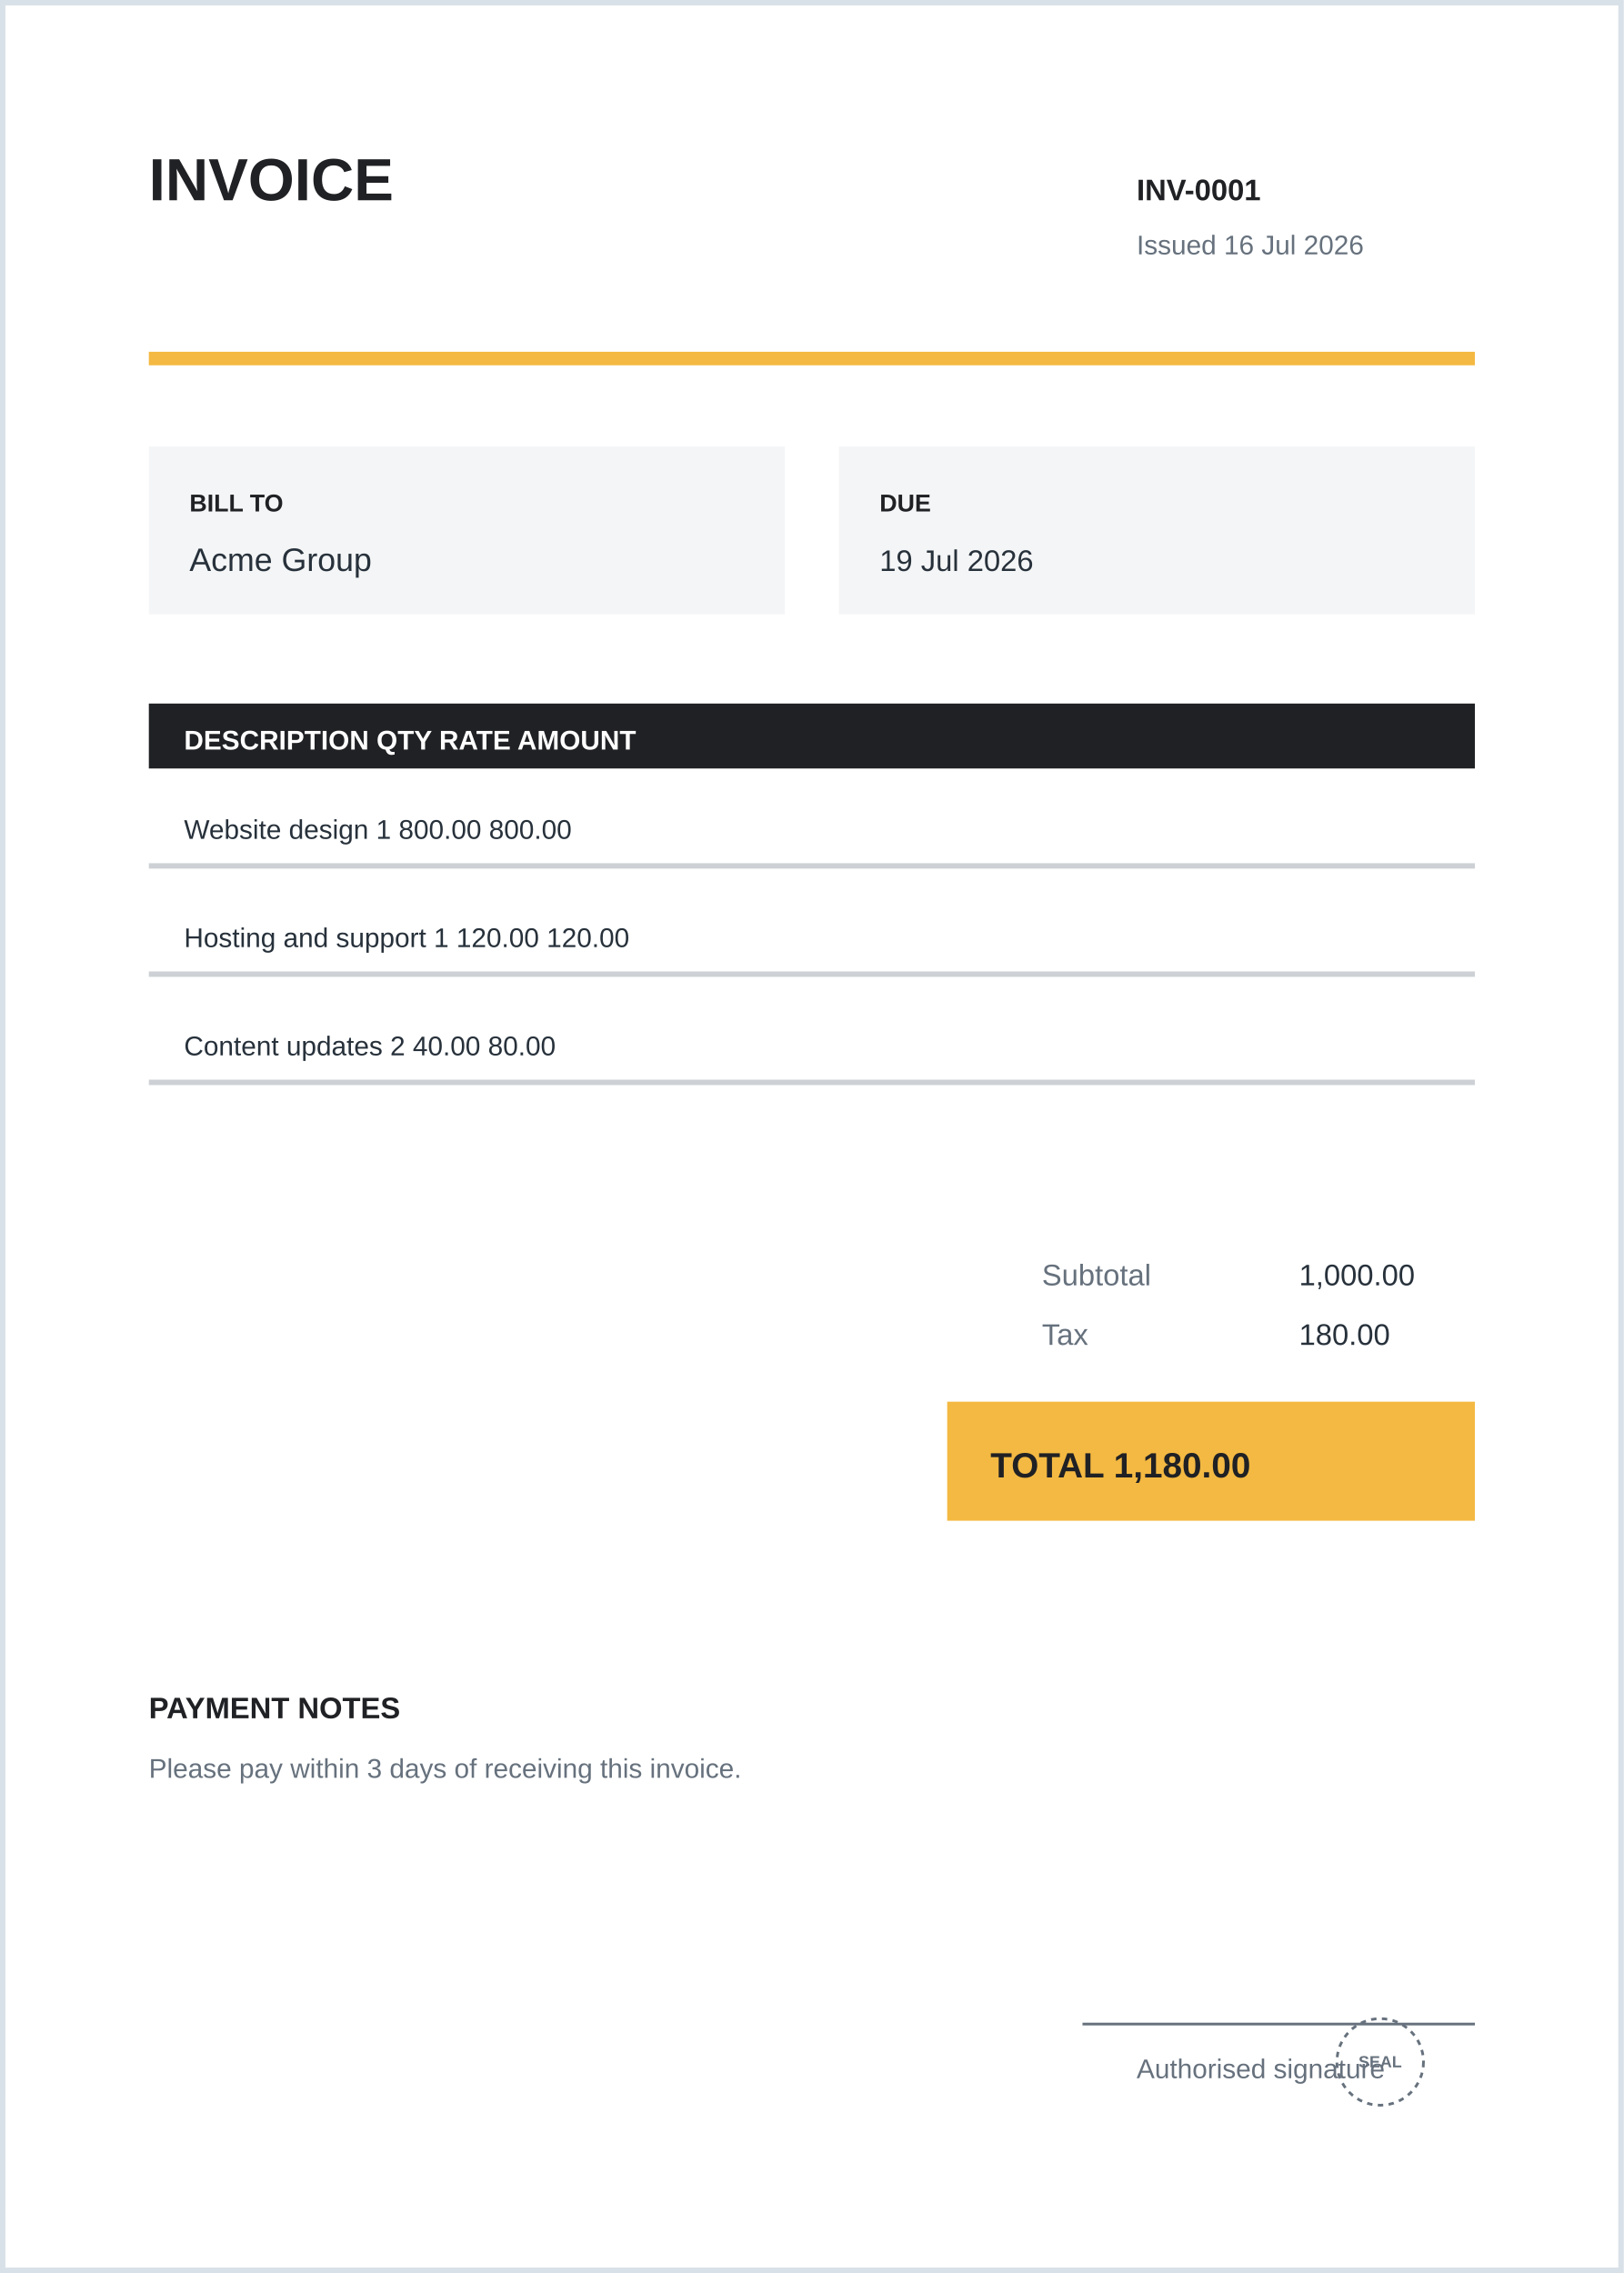
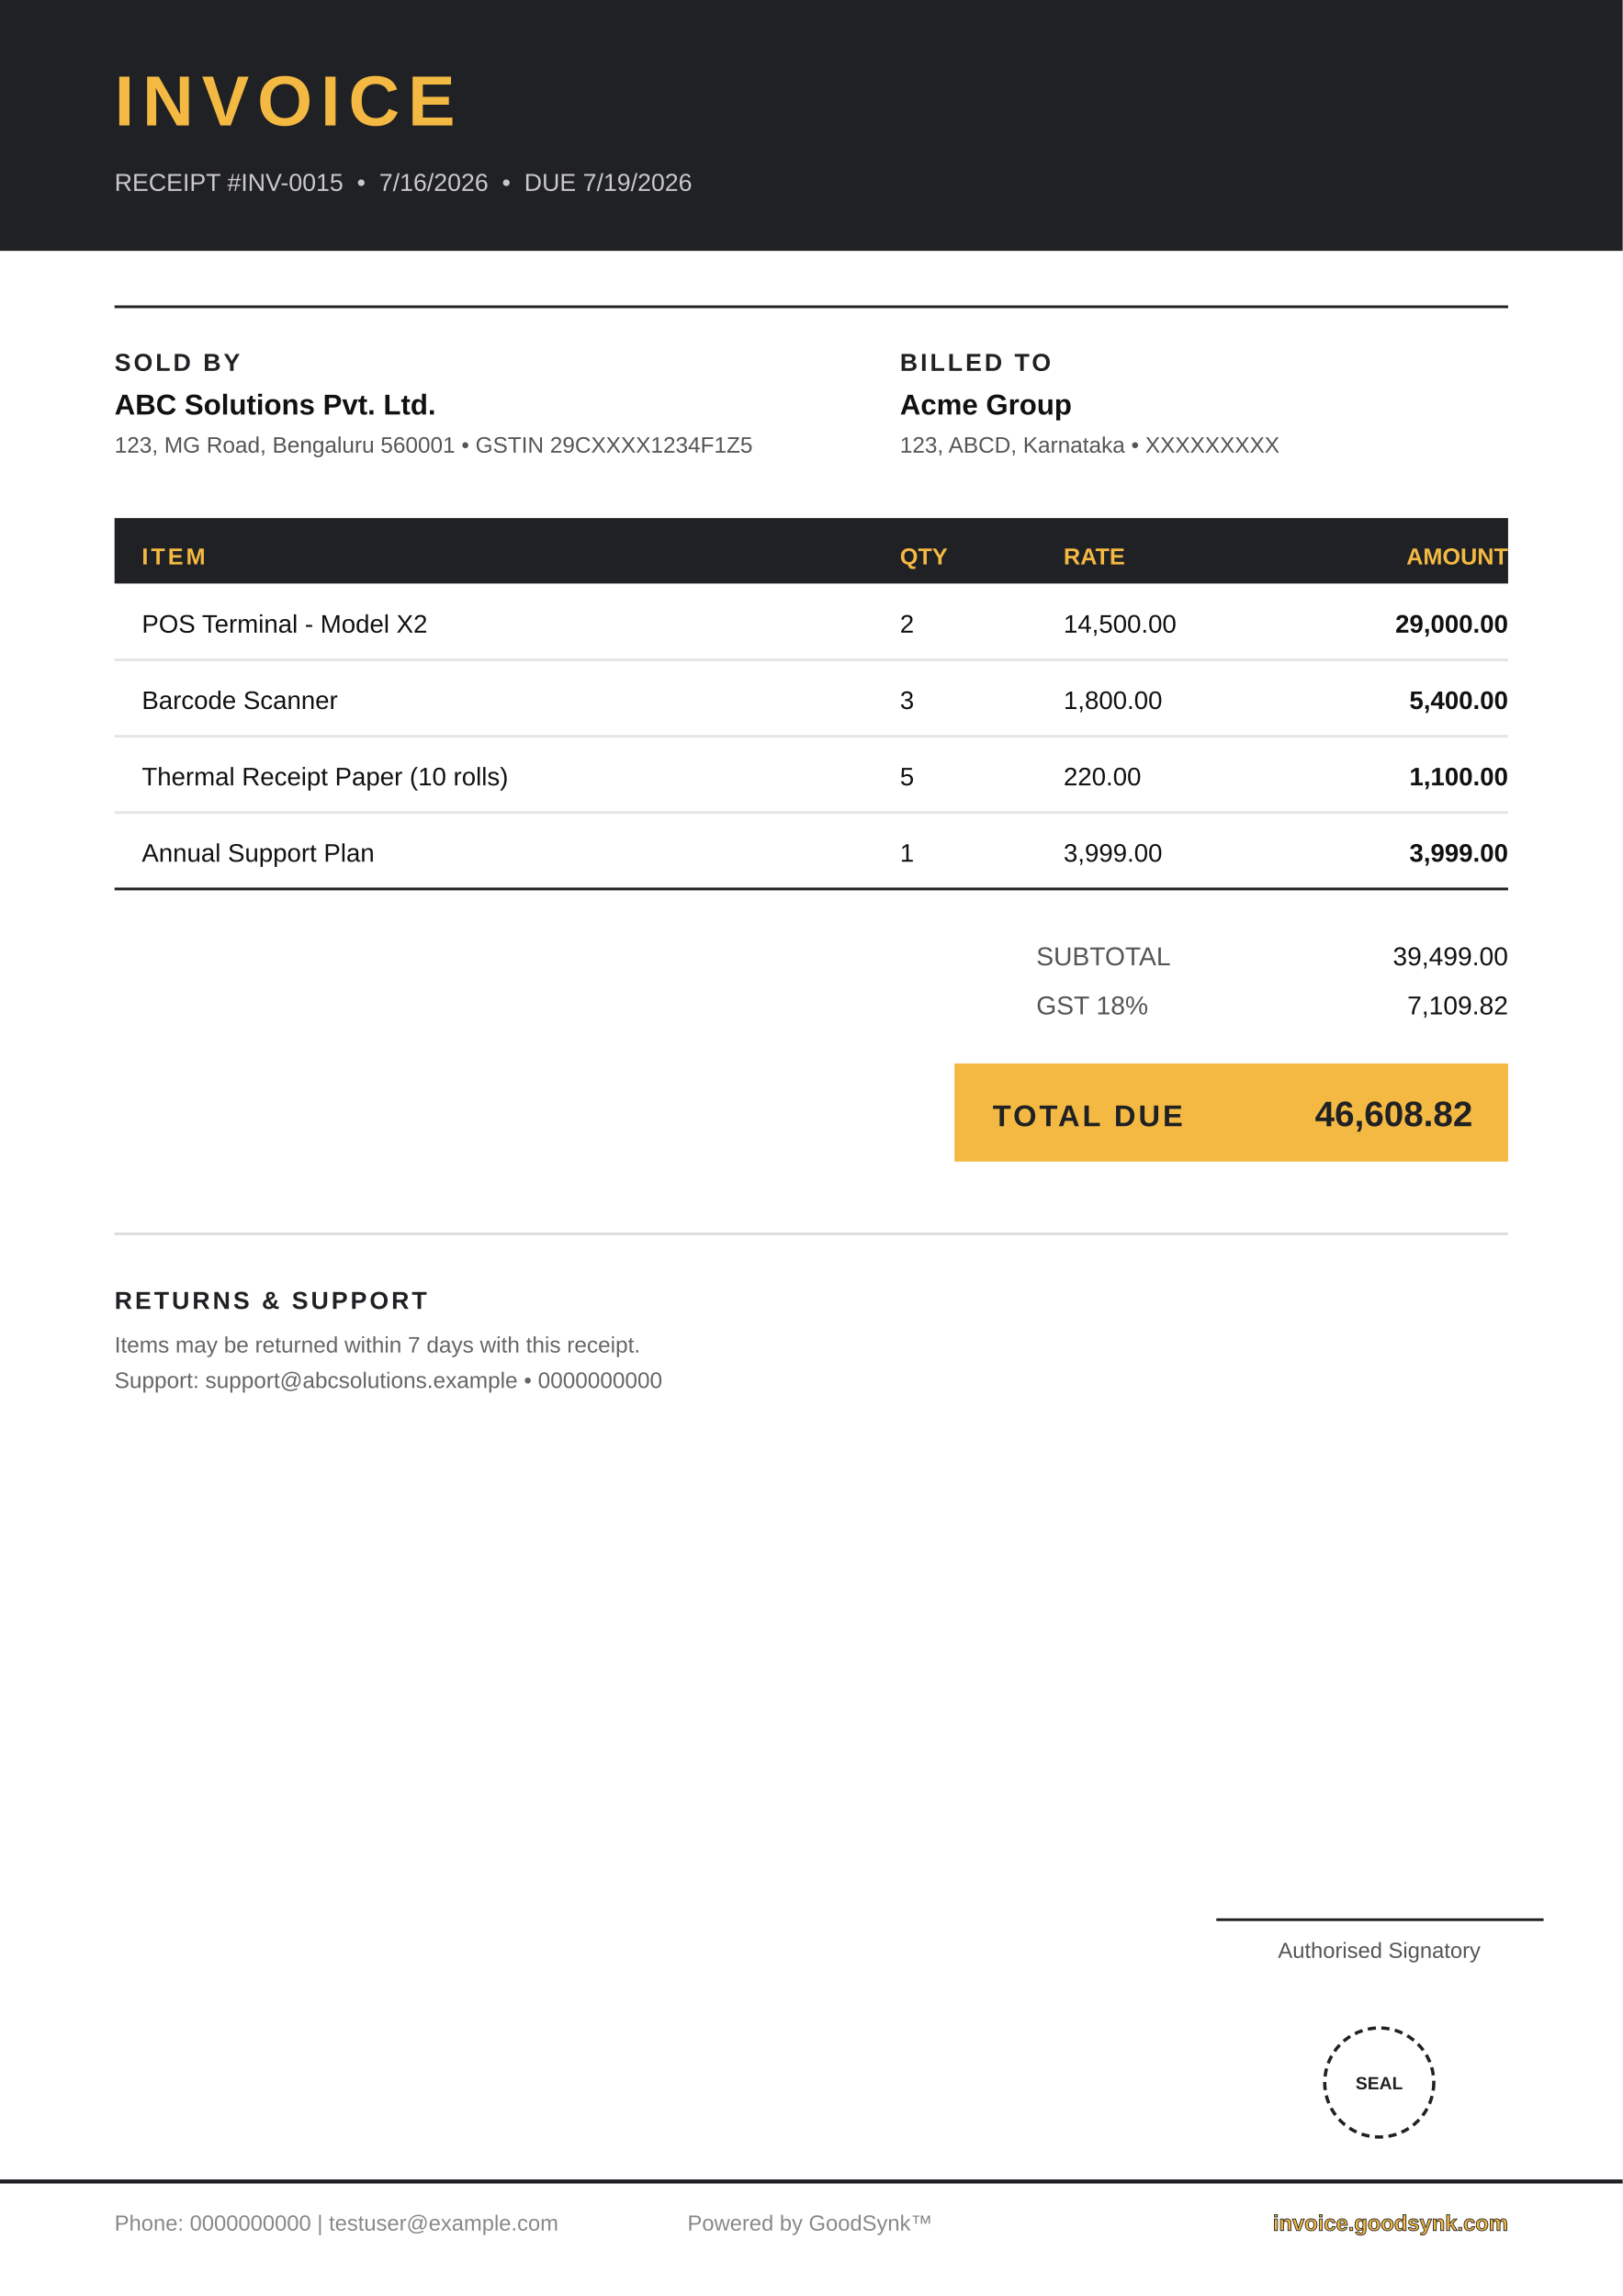
- <svg xmlns="http://www.w3.org/2000/svg" viewBox="0 0 600 840">
-   <rect width="600" height="840" fill="#fff" />
-   <rect x="1" y="1" width="598" height="838" fill="#fff" stroke="#d9e1e8" stroke-width="2" />
-   <text x="55" y="74" fill="#202124" font-family="Arial" font-size="22" font-weight="700">INVOICE</text>
-   <text x="420" y="74" fill="#202124" font-family="Arial" font-size="11" font-weight="700">INV-0001</text>
-   <text x="420" y="94" fill="#66717d" font-family="Arial" font-size="10">Issued 16 Jul 2026</text>
-   <rect x="55" y="130" width="490" height="5" fill="#f4b942" />
-   <rect x="55" y="165" width="235" height="62" fill="#f4f5f6" />
-   <rect x="310" y="165" width="235" height="62" fill="#f4f5f6" />
-   <text x="70" y="189" fill="#202124" font-family="Arial" font-size="9" font-weight="700">BILL TO</text>
-   <text x="70" y="211" fill="#27313b" font-family="Arial" font-size="12">Acme Group</text>
-   <text x="325" y="189" fill="#202124" font-family="Arial" font-size="9" font-weight="700">DUE</text>
-   <text x="325" y="211" fill="#27313b" font-family="Arial" font-size="11">19 Jul 2026</text>
-   <rect x="55" y="260" width="490" height="24" fill="#202124" />
-   <text x="68" y="277" fill="#fff" font-family="Arial" font-size="10" font-weight="700">DESCRIPTION                 QTY       RATE        AMOUNT</text>
-   <path d="M55 320h490M55 360h490M55 400h490" stroke="#cdd1d5" stroke-width="2" />
-   <text x="68" y="310" fill="#27313b" font-family="Arial" font-size="10">Website design                  1       800.00       800.00</text>
-   <text x="68" y="350" fill="#27313b" font-family="Arial" font-size="10">Hosting and support             1       120.00       120.00</text>
-   <text x="68" y="390" fill="#27313b" font-family="Arial" font-size="10">Content updates                 2        40.00        80.00</text>
-   <text x="385" y="475" fill="#66717d" font-family="Arial" font-size="11">Subtotal</text>
-   <text x="480" y="475" fill="#27313b" font-family="Arial" font-size="11">1,000.00</text>
-   <text x="385" y="497" fill="#66717d" font-family="Arial" font-size="11">Tax</text>
-   <text x="480" y="497" fill="#27313b" font-family="Arial" font-size="11">180.00</text>
-   <rect x="350" y="518" width="195" height="44" fill="#f4b942" />
-   <text x="366" y="546" fill="#202124" font-family="Arial" font-size="13" font-weight="700">TOTAL  1,180.00</text>
-   <text x="55" y="635" fill="#202124" font-family="Arial" font-size="11" font-weight="700">PAYMENT NOTES</text>
-   <text x="55" y="657" fill="#66717d" font-family="Arial" font-size="10">Please pay within 3 days of receiving this invoice.</text>
-   <path d="M400 748h145" stroke="#66717d" />
-   <text x="420" y="768" fill="#66717d" font-family="Arial" font-size="10">Authorised signature</text>
-   <circle cx="510" cy="762" r="16" fill="none" stroke="#66717d" stroke-width="1" stroke-dasharray="2,2" />
-   <text x="510" y="764" text-anchor="middle" font-family="Arial" font-size="6" font-weight="700" fill="#66717d">SEAL</text>
+ <svg xmlns="http://www.w3.org/2000/svg" width="595" height="842" viewBox="0 0 595 842">
+   <rect width="595" height="842" fill="#fff" />
+   <rect x="0" y="0" width="595" height="92" fill="#202124" />
+   <text x="42" y="46" font-family="Arial" font-size="26" font-weight="700" fill="#F4B942" letter-spacing="3">INVOICE</text>
+   <text x="42" y="70" font-family="Arial" font-size="9" fill="#c9c9cc">RECEIPT #INV-0015  •  7/16/2026  •  DUE 7/19/2026</text>
+   <rect x="42" y="112" width="511" height="1" fill="#202124" />
+   <text x="42" y="136" font-family="Arial" font-size="9" font-weight="700" fill="#202124" letter-spacing="1">SOLD BY</text>
+   <text x="42" y="152" font-family="Arial" font-size="10.5" font-weight="700" fill="#111">ABC Solutions Pvt. Ltd.</text>
+   <text x="42" y="166" font-family="Arial" font-size="8.2" fill="#555">123, MG Road, Bengaluru 560001 • GSTIN 29CXXXX1234F1Z5</text>
+   <text x="330" y="136" font-family="Arial" font-size="9" font-weight="700" fill="#202124" letter-spacing="1">BILLED TO</text>
+   <text x="330" y="152" font-family="Arial" font-size="10.5" font-weight="700" fill="#111">Acme Group</text>
+   <text x="330" y="166" font-family="Arial" font-size="8.2" fill="#555">123, ABCD, Karnataka • XXXXXXXXX</text>
+   <rect x="42" y="190" width="511" height="24" fill="#202124" />
+   <text x="52" y="207" font-family="Arial" font-size="8.5" font-weight="700" fill="#F4B942" letter-spacing="1">ITEM</text>
+   <text x="330" y="207" font-family="Arial" font-size="8.5" font-weight="700" fill="#F4B942">QTY</text>
+   <text x="390" y="207" font-family="Arial" font-size="8.5" font-weight="700" fill="#F4B942">RATE</text>
+   <text x="553" y="207" text-anchor="end" font-family="Arial" font-size="8.5" font-weight="700" fill="#F4B942">AMOUNT</text>
+   <g font-family="Arial" font-size="9.3" fill="#111">
+     <text x="52" y="232">POS Terminal - Model X2</text>
+     <text x="330" y="232">2</text>
+     <text x="390" y="232">14,500.00</text>
+     <text x="553" y="232" text-anchor="end" font-weight="700">29,000.00</text>
+     <line x1="42" y1="242" x2="553" y2="242" stroke="#e5e5e5" />
+     <text x="52" y="260">Barcode Scanner</text>
+     <text x="330" y="260">3</text>
+     <text x="390" y="260">1,800.00</text>
+     <text x="553" y="260" text-anchor="end" font-weight="700">5,400.00</text>
+     <line x1="42" y1="270" x2="553" y2="270" stroke="#e5e5e5" />
+     <text x="52" y="288">Thermal Receipt Paper (10 rolls)</text>
+     <text x="330" y="288">5</text>
+     <text x="390" y="288">220.00</text>
+     <text x="553" y="288" text-anchor="end" font-weight="700">1,100.00</text>
+     <line x1="42" y1="298" x2="553" y2="298" stroke="#e5e5e5" />
+     <text x="52" y="316">Annual Support Plan</text>
+     <text x="330" y="316">1</text>
+     <text x="390" y="316">3,999.00</text>
+     <text x="553" y="316" text-anchor="end" font-weight="700">3,999.00</text>
+     <line x1="42" y1="326" x2="553" y2="326" stroke="#202124" />
+   </g>
+   <text x="380" y="354" font-family="Arial" font-size="9.5" fill="#555">SUBTOTAL</text>
+   <text x="553" y="354" text-anchor="end" font-family="Arial" font-size="9.5" fill="#111">39,499.00</text>
+   <text x="380" y="372" font-family="Arial" font-size="9.5" fill="#555">GST 18%</text>
+   <text x="553" y="372" text-anchor="end" font-family="Arial" font-size="9.5" fill="#111">7,109.82</text>
+   <rect x="350" y="390" width="203" height="36" fill="#F4B942" />
+   <text x="364" y="413" font-family="Arial" font-size="11" font-weight="700" fill="#202124" letter-spacing="1">TOTAL DUE</text>
+   <text x="540" y="413" text-anchor="end" font-family="Arial" font-size="13" font-weight="700" fill="#202124">46,608.82</text>
+   <rect x="42" y="452" width="511" height="1" fill="#ddd" />
+   <text x="42" y="480" font-family="Arial" font-size="9" font-weight="700" fill="#202124" letter-spacing="1">RETURNS &amp; SUPPORT</text>
+   <text x="42" y="496" font-family="Arial" font-size="8.2" fill="#666">Items may be returned within 7 days with this receipt.</text>
+   <text x="42" y="509" font-family="Arial" font-size="8.2" fill="#666">Support: support@abcsolutions.example • 0000000000</text>
+   <line x1="446" y1="704" x2="566" y2="704" stroke="#202124" />
+   <text x="505.75" y="718" text-anchor="middle" font-family="Arial" font-size="8" fill="#555">Authorised Signatory</text>
+   <circle cx="505.75" cy="763.7" r="20" fill="none" stroke="#202124" stroke-width="1.2" stroke-dasharray="3,2" />
+   <text x="505.75" y="766.2" text-anchor="middle" font-family="Arial" font-size="6.5" font-weight="700" fill="#202124">SEAL</text>
+   <line x1="0" y1="800" x2="595" y2="800" stroke="#202124" stroke-width="1.5" />
+   <text x="42" y="818" font-family="Arial" font-size="8" fill="#888">Phone: 0000000000 | testuser@example.com</text>
+   <text x="297" y="818" text-anchor="middle" font-family="Arial" font-size="8" fill="#888">Powered by GoodSynk™</text>
+   <text x="553" y="818" text-anchor="end" font-family="Arial" font-size="8" fill="#F4B942" font-weight="700" stroke="#202124" stroke-width="0.3">invoice.goodsynk.com</text>
</svg>
